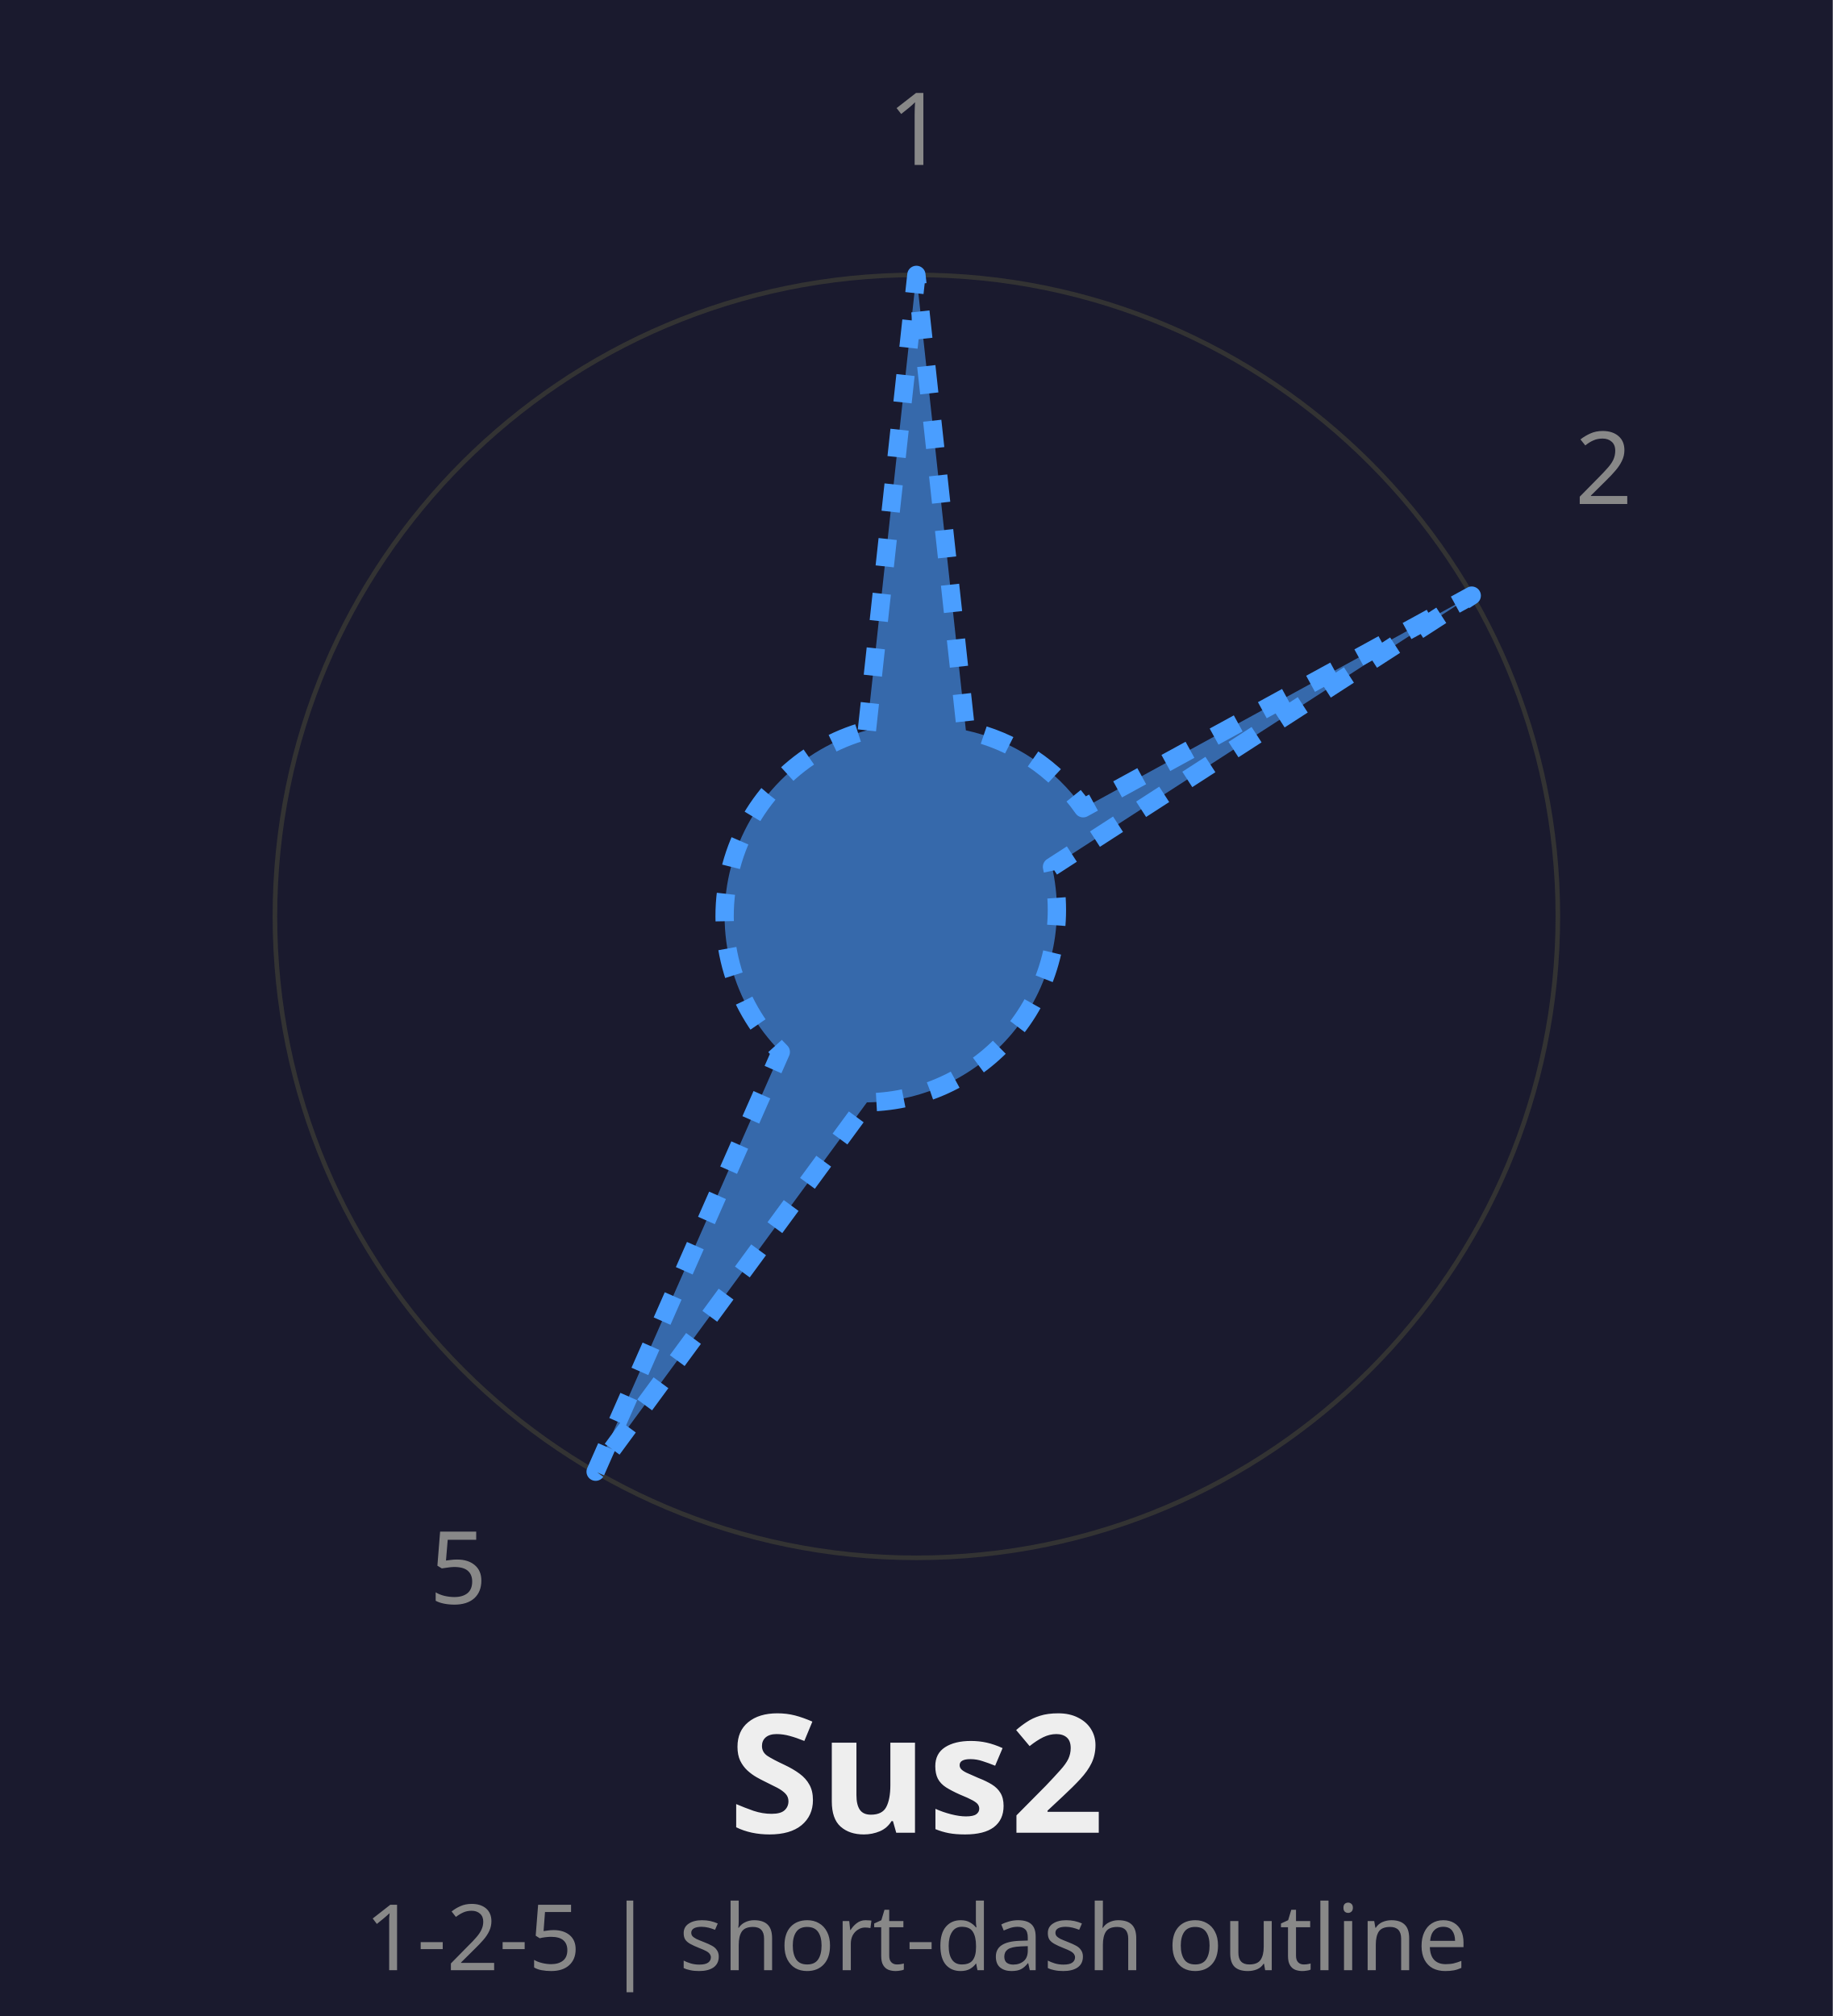
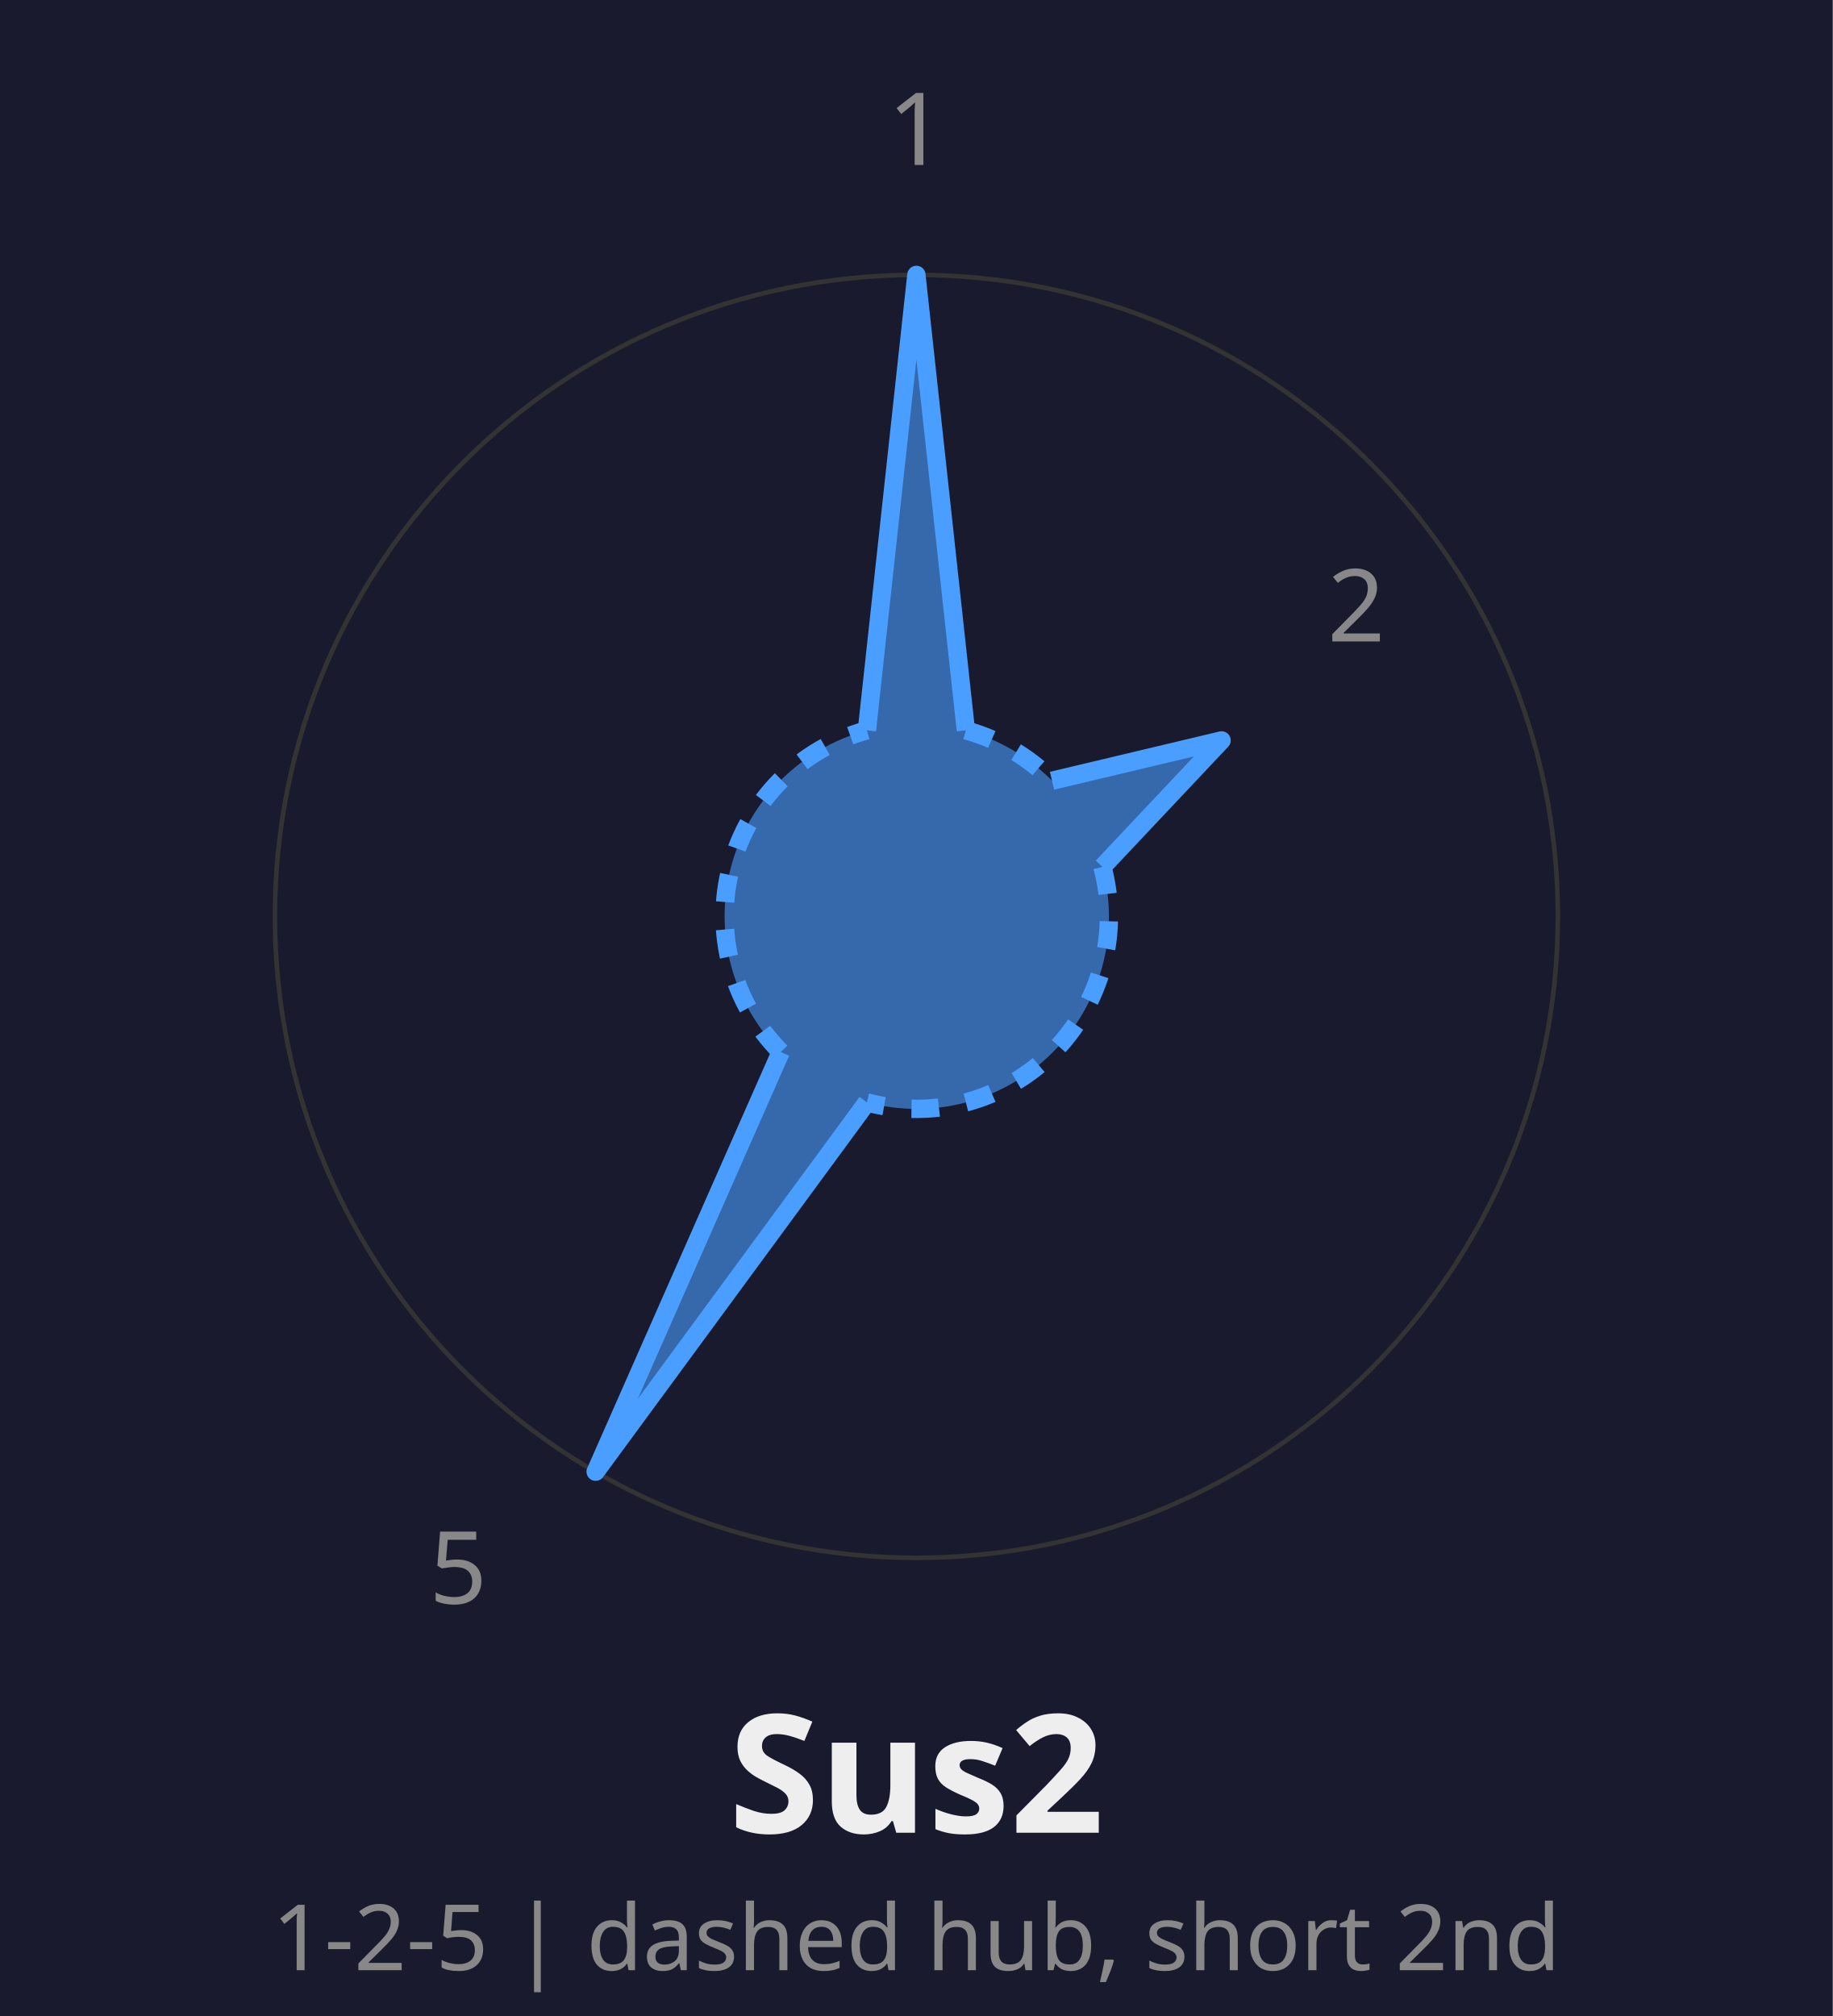
<svg xmlns="http://www.w3.org/2000/svg" width="200" height="220" viewBox="0 0 200 220">
  <rect width="200" height="220" fill="#1a1a2e" />
  <circle cx="100" cy="100" r="70" fill="none" stroke="#333" stroke-width="0.5" />
-   <path d="M 94.6 79.7            L 100 30            L 105.4 79.7            A 21 21 0 0 1 118.2 88.2            L 160.6 65            L 114.8 94.6            A 21 21 0 0 1 94.6 120.3            L 65 160.6            L 85.2 114.8            A 21 21 0 0 1 94.6 79.7 Z" fill="#4a9eff" fill-opacity="0.6" stroke="#4a9eff" stroke-width="2" stroke-dasharray="3,3" stroke-linejoin="round" />
+   <path d="M 94.6 79.7            L 100 30            L 105.4 79.7            A 21 21 0 0 1 114.8 85.2            L 133.3 80.8            L 120.3 94.6            A 21 21 0 0 1 94.6 120.3            L 65 160.6            L 85.2 114.8            A 21 21 0 0 1 94.6 79.7 Z" fill="#4a9eff" fill-opacity="0.6" stroke="none" />
+   <path d="M 94.6 79.7 L 100 30 L 105.4 79.7            M 114.8 85.2 L 133.3 80.8 L 120.3 94.6            M 94.6 120.3 L 65 160.6 L 85.2 114.8" fill="none" stroke="#4a9eff" stroke-width="2" stroke-linejoin="round" />
+   <path d="M 105.4 79.7 A 21 21 0 0 1 114.8 85.2            M 120.3 94.6 A 21 21 0 0 1 94.6 120.3            M 85.2 114.8 A 21 21 0 0 1 94.6 79.7" fill="none" stroke="#4a9eff" stroke-width="2" stroke-dasharray="3,3" />
  <text x="100" y="18" text-anchor="middle" fill="#888" font-size="11" font-family="system-ui">1</text>
-   <text x="175" y="55" text-anchor="middle" fill="#888" font-size="11" font-family="system-ui">2</text>
+   <text x="148" y="70" text-anchor="middle" fill="#888" font-size="11" font-family="system-ui">2</text>
  <text x="50" y="175" text-anchor="middle" fill="#888" font-size="11" font-family="system-ui">5</text>
  <text x="100" y="200" text-anchor="middle" fill="#eee" font-size="18" font-weight="bold" font-family="system-ui">Sus2</text>
-   <text x="100" y="215" text-anchor="middle" fill="#888" font-size="10" font-family="system-ui">1-2-5 | short-dash outline</text>
+   <text x="100" y="215" text-anchor="middle" fill="#888" font-size="10" font-family="system-ui">1-2-5 | dashed hub, short 2nd</text>
</svg>
